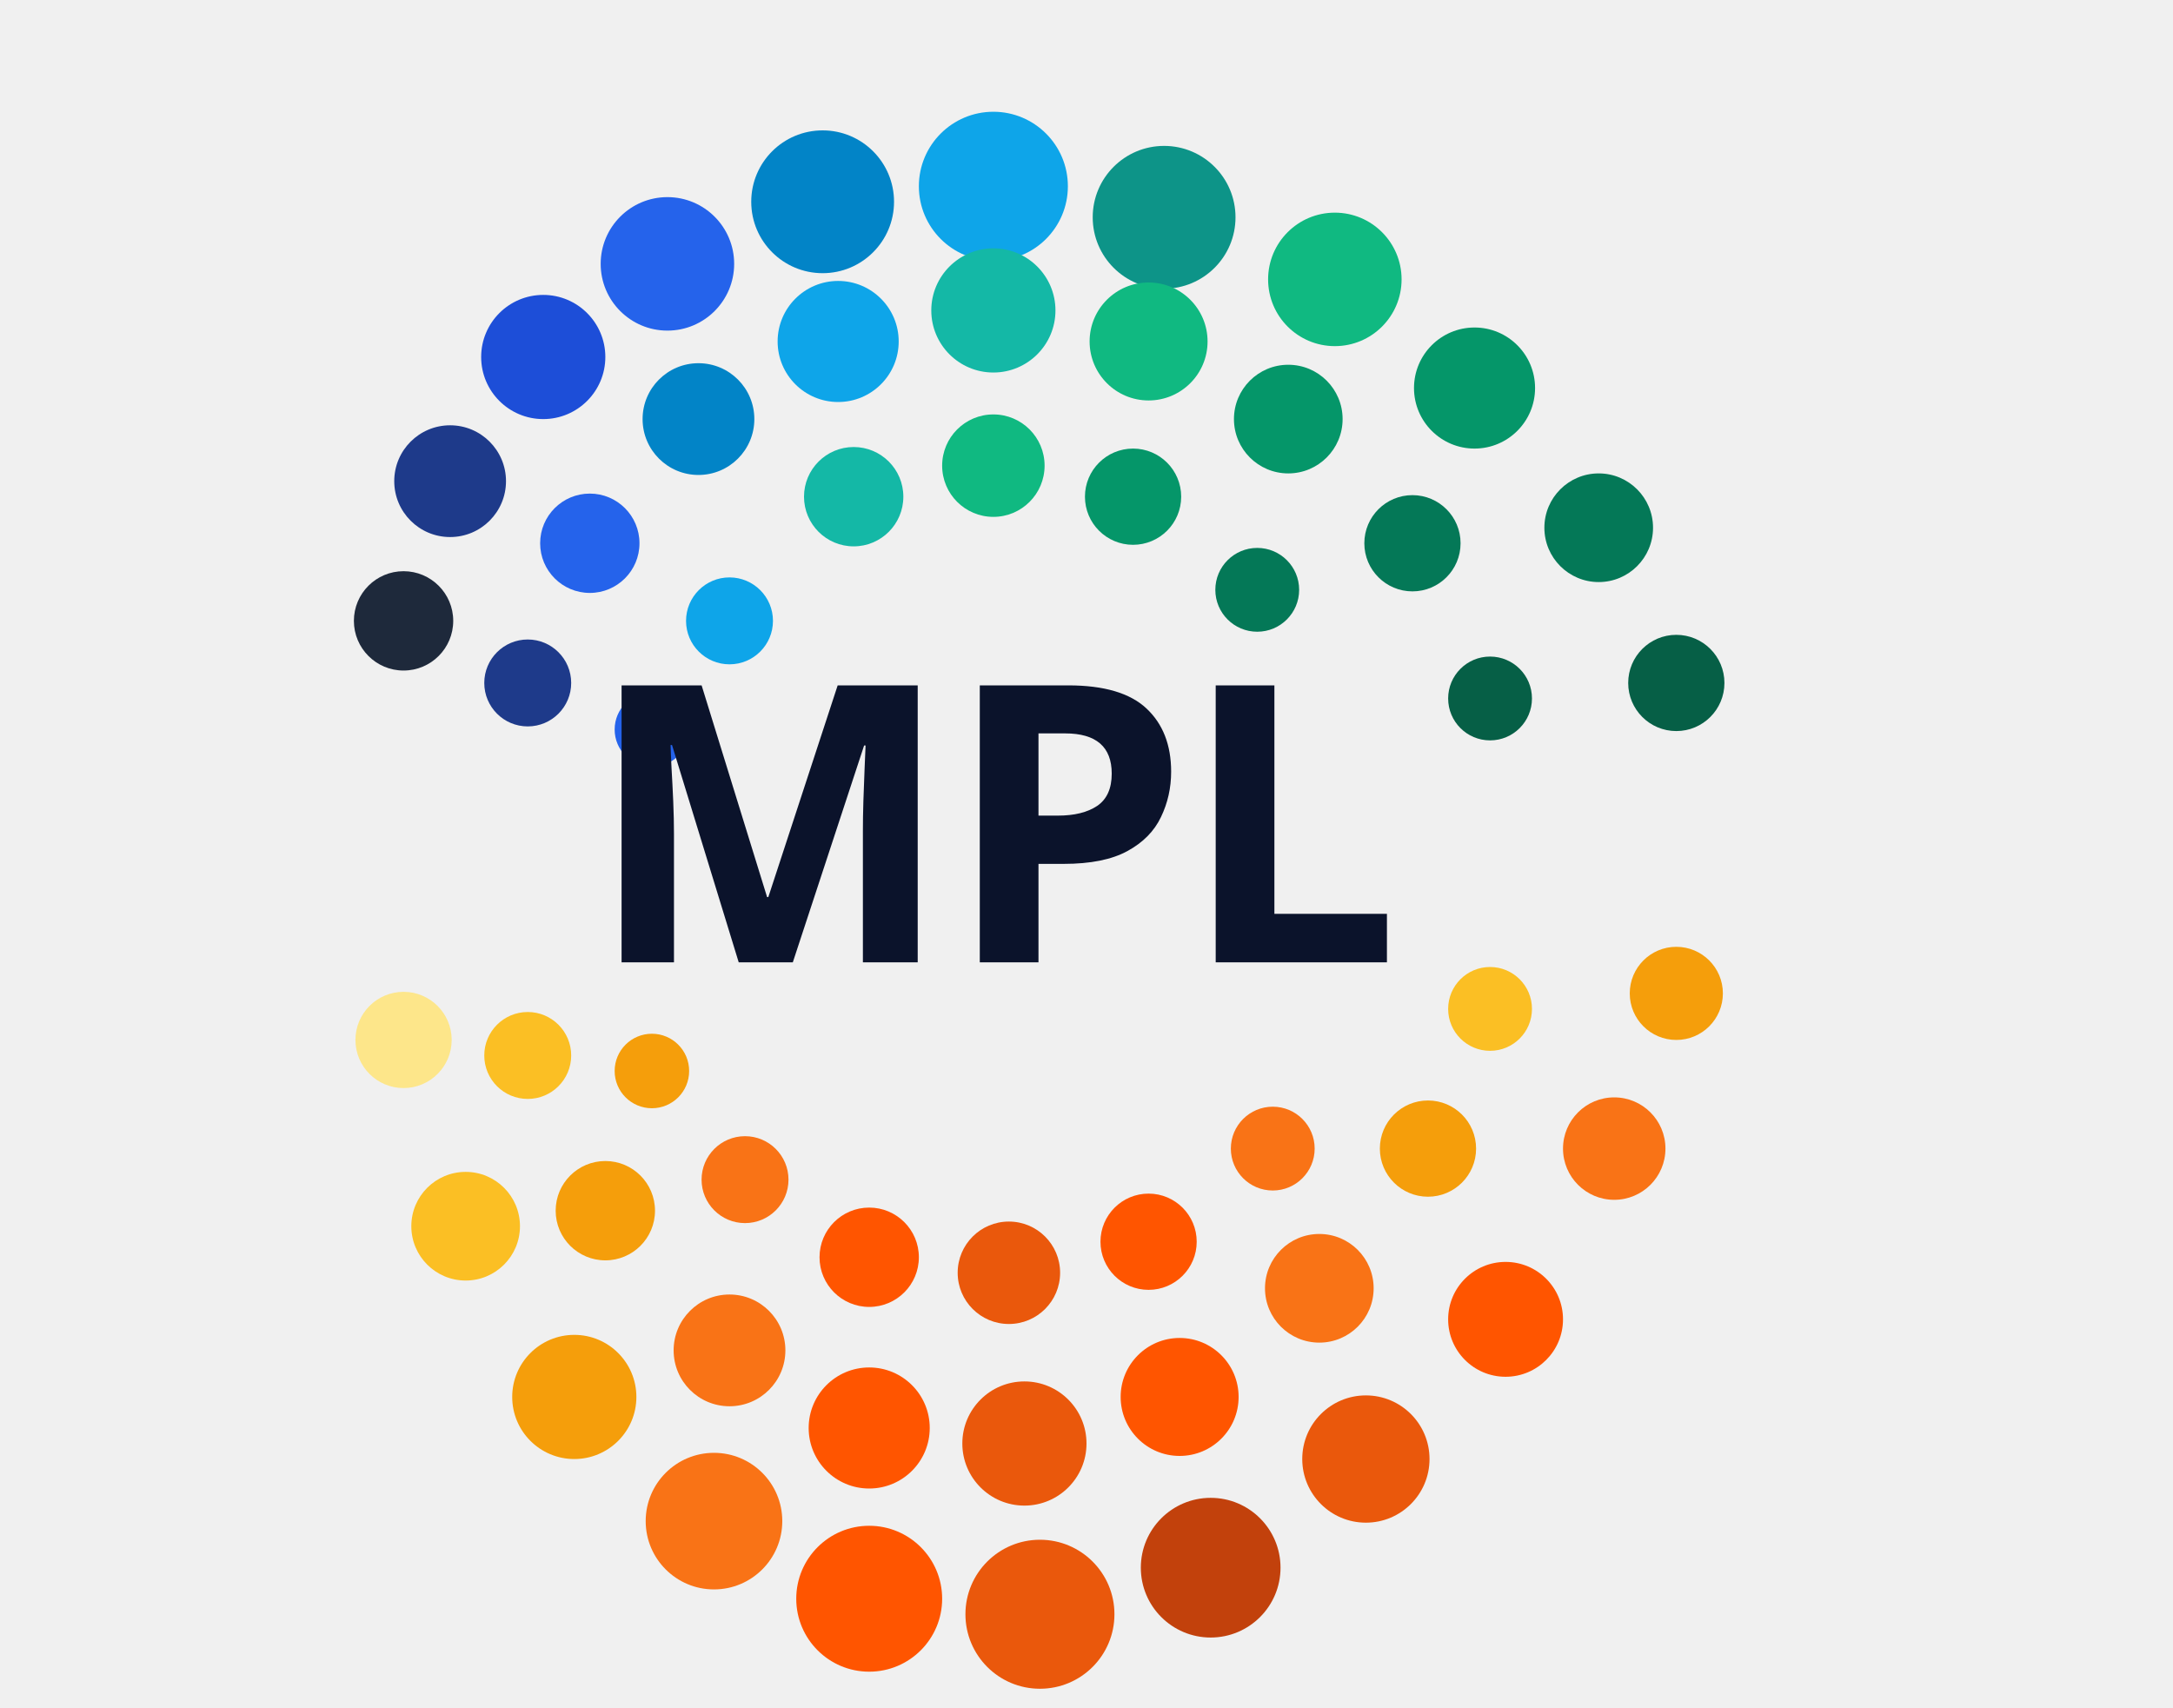
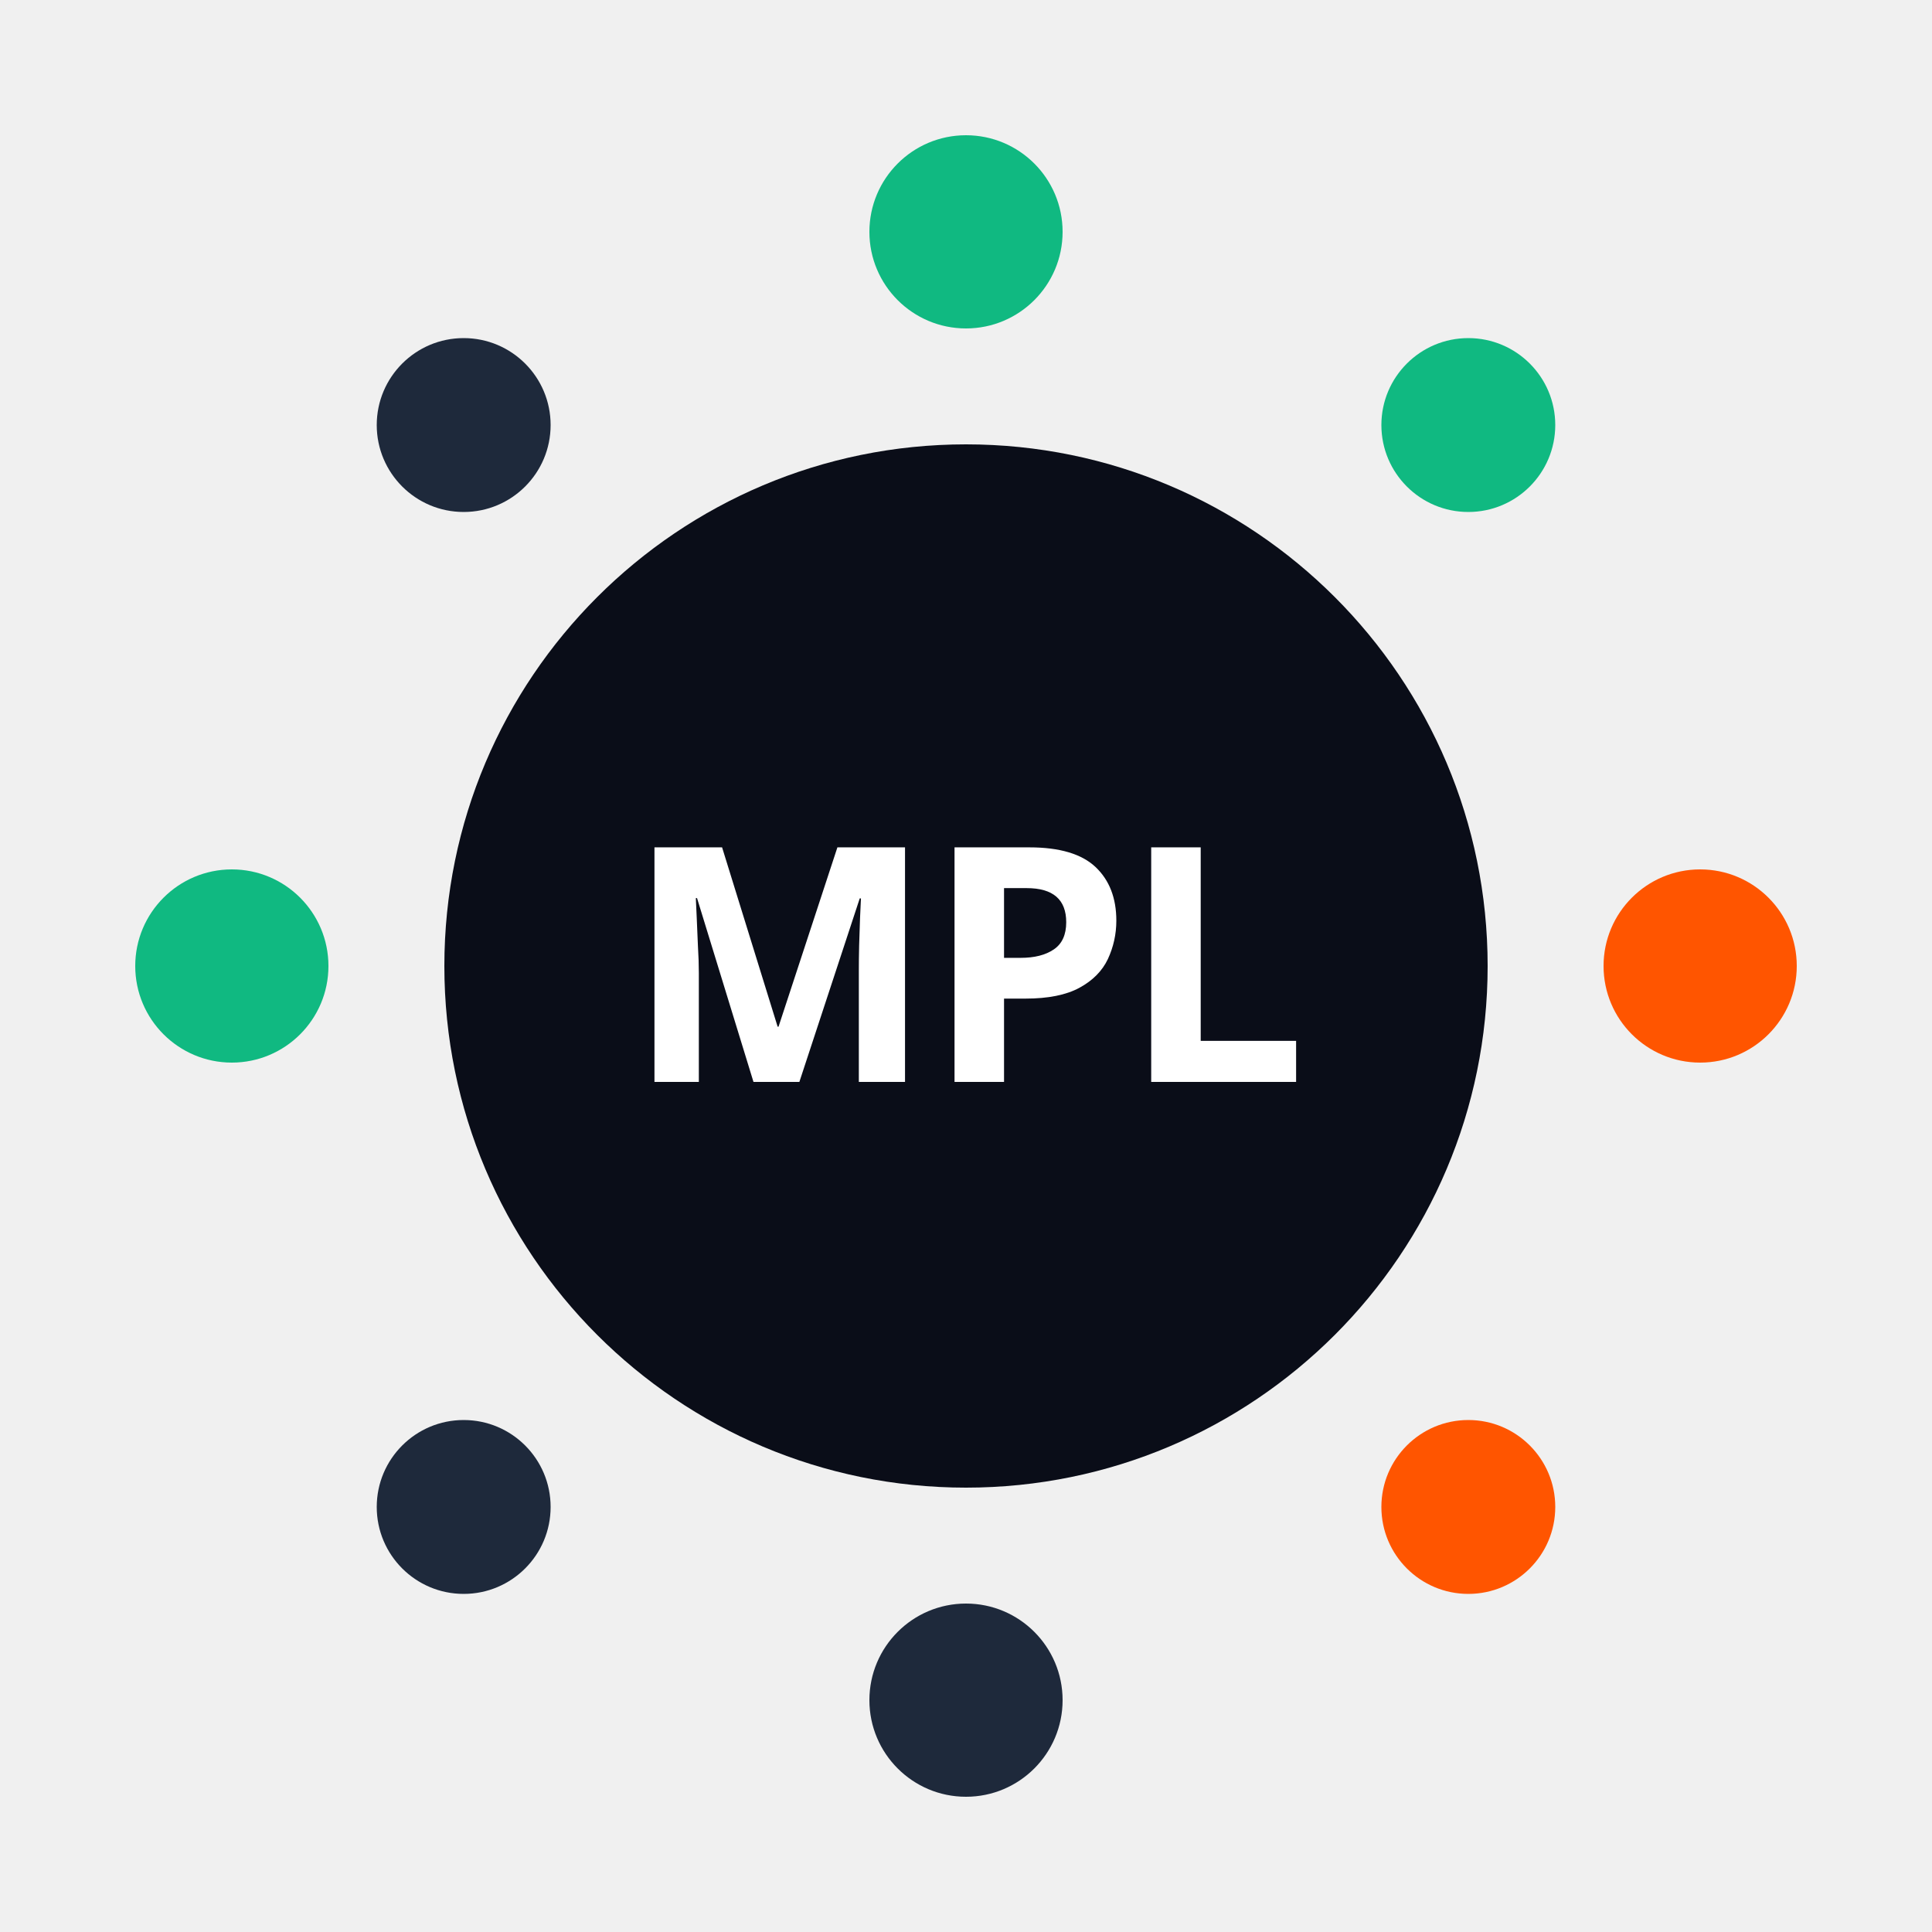
- <svg xmlns="http://www.w3.org/2000/svg" viewBox="0 0 140 110" width="100%" height="100%" fill="none">
-   <circle cx="26" cy="40" r="3.2" fill="#1E293B" />
-   <circle cx="29" cy="31" r="3.6" fill="#1E3A8A" />
-   <circle cx="35" cy="23" r="4.0" fill="#1D4ED8" />
-   <circle cx="43" cy="17" r="4.3" fill="#2563EB" />
-   <circle cx="53" cy="13" r="4.6" fill="#0284C7" />
-   <circle cx="64" cy="12" r="4.8" fill="#0EA5E9" />
-   <circle cx="75" cy="14" r="4.6" fill="#0D9488" />
-   <circle cx="86" cy="18" r="4.3" fill="#10B981" />
-   <circle cx="95" cy="25" r="3.9" fill="#059669" />
-   <circle cx="103" cy="34" r="3.5" fill="#047857" />
-   <circle cx="108" cy="44" r="3.1" fill="#065F46" />
-   <circle cx="34" cy="44" r="2.8" fill="#1E3A8A" />
-   <circle cx="38" cy="35" r="3.2" fill="#2563EB" />
-   <circle cx="45" cy="27" r="3.6" fill="#0284C7" />
-   <circle cx="54" cy="22" r="3.9" fill="#0EA5E9" />
-   <circle cx="64" cy="20" r="4.0" fill="#14B8A6" />
-   <circle cx="74" cy="22" r="3.8" fill="#10B981" />
-   <circle cx="83" cy="27" r="3.5" fill="#059669" />
-   <circle cx="91" cy="35" r="3.1" fill="#047857" />
-   <circle cx="96" cy="45" r="2.7" fill="#065F46" />
-   <circle cx="42" cy="47" r="2.4" fill="#2563EB" />
-   <circle cx="47" cy="40" r="2.8" fill="#0EA5E9" />
-   <circle cx="55" cy="32" r="3.2" fill="#14B8A6" />
-   <circle cx="64" cy="30" r="3.3" fill="#10B981" />
-   <circle cx="73" cy="32" r="3.1" fill="#059669" />
-   <circle cx="81" cy="38" r="2.7" fill="#047857" />
-   <text x="64" y="62" text-anchor="middle" fill="#0B132B" font-size="25" font-weight="900" font-family="'Plus Jakarta Sans', 'Outfit', system-ui, sans-serif" letter-spacing="-0.5">MPL</text>
-   <circle cx="42" cy="69" r="2.4" fill="#F59E0B" />
-   <circle cx="48" cy="76" r="2.8" fill="#F97316" />
-   <circle cx="56" cy="81" r="3.2" fill="#FF5500" />
-   <circle cx="65" cy="82" r="3.3" fill="#EA580C" />
-   <circle cx="74" cy="80" r="3.1" fill="#FF5500" />
-   <circle cx="82" cy="74" r="2.7" fill="#F97316" />
-   <circle cx="34" cy="68" r="2.8" fill="#FBBF24" />
-   <circle cx="39" cy="78" r="3.2" fill="#F59E0B" />
-   <circle cx="47" cy="87" r="3.6" fill="#F97316" />
-   <circle cx="56" cy="92" r="3.9" fill="#FF5500" />
-   <circle cx="66" cy="93" r="4.0" fill="#EA580C" />
-   <circle cx="76" cy="90" r="3.8" fill="#FF5500" />
-   <circle cx="85" cy="83" r="3.5" fill="#F97316" />
-   <circle cx="92" cy="74" r="3.1" fill="#F59E0B" />
-   <circle cx="96" cy="65" r="2.7" fill="#FBBF24" />
-   <circle cx="26" cy="67" r="3.1" fill="#FDE68A" />
-   <circle cx="30" cy="79" r="3.5" fill="#FBBF24" />
-   <circle cx="37" cy="90" r="4.0" fill="#F59E0B" />
-   <circle cx="46" cy="98" r="4.4" fill="#F97316" />
-   <circle cx="56" cy="103" r="4.7" fill="#FF5500" />
-   <circle cx="67" cy="104" r="4.8" fill="#EA580C" />
-   <circle cx="78" cy="101" r="4.5" fill="#C2410C" />
-   <circle cx="88" cy="94" r="4.1" fill="#EA580C" />
-   <circle cx="97" cy="85" r="3.7" fill="#FF5500" />
-   <circle cx="104" cy="74" r="3.3" fill="#F97316" />
-   <circle cx="108" cy="64" r="3.0" fill="#F59E0B" />
+ <svg xmlns="http://www.w3.org/2000/svg" viewBox="0 0 100 100">
+   <circle cx="50" cy="12" r="5" fill="#10B981" />
+   <circle cx="76" cy="22" r="4.5" fill="#10B981" />
+   <circle cx="88" cy="50" r="5" fill="#FF5500" />
+   <circle cx="76" cy="78" r="4.5" fill="#FF5500" />
+   <circle cx="50" cy="88" r="5" fill="#1E293B" />
+   <circle cx="24" cy="78" r="4.5" fill="#1E293B" />
+   <circle cx="12" cy="50" r="5" fill="#10B981" />
+   <circle cx="24" cy="22" r="4.5" fill="#1E293B" />
+   <circle cx="50" cy="50" r="27" fill="#0A0D18" />
+   <text x="50" y="56" text-anchor="middle" fill="#FFFFFF" font-size="17" font-weight="900" font-family="'Outfit', sans-serif" letter-spacing="-0.5">MPL</text>
</svg>
